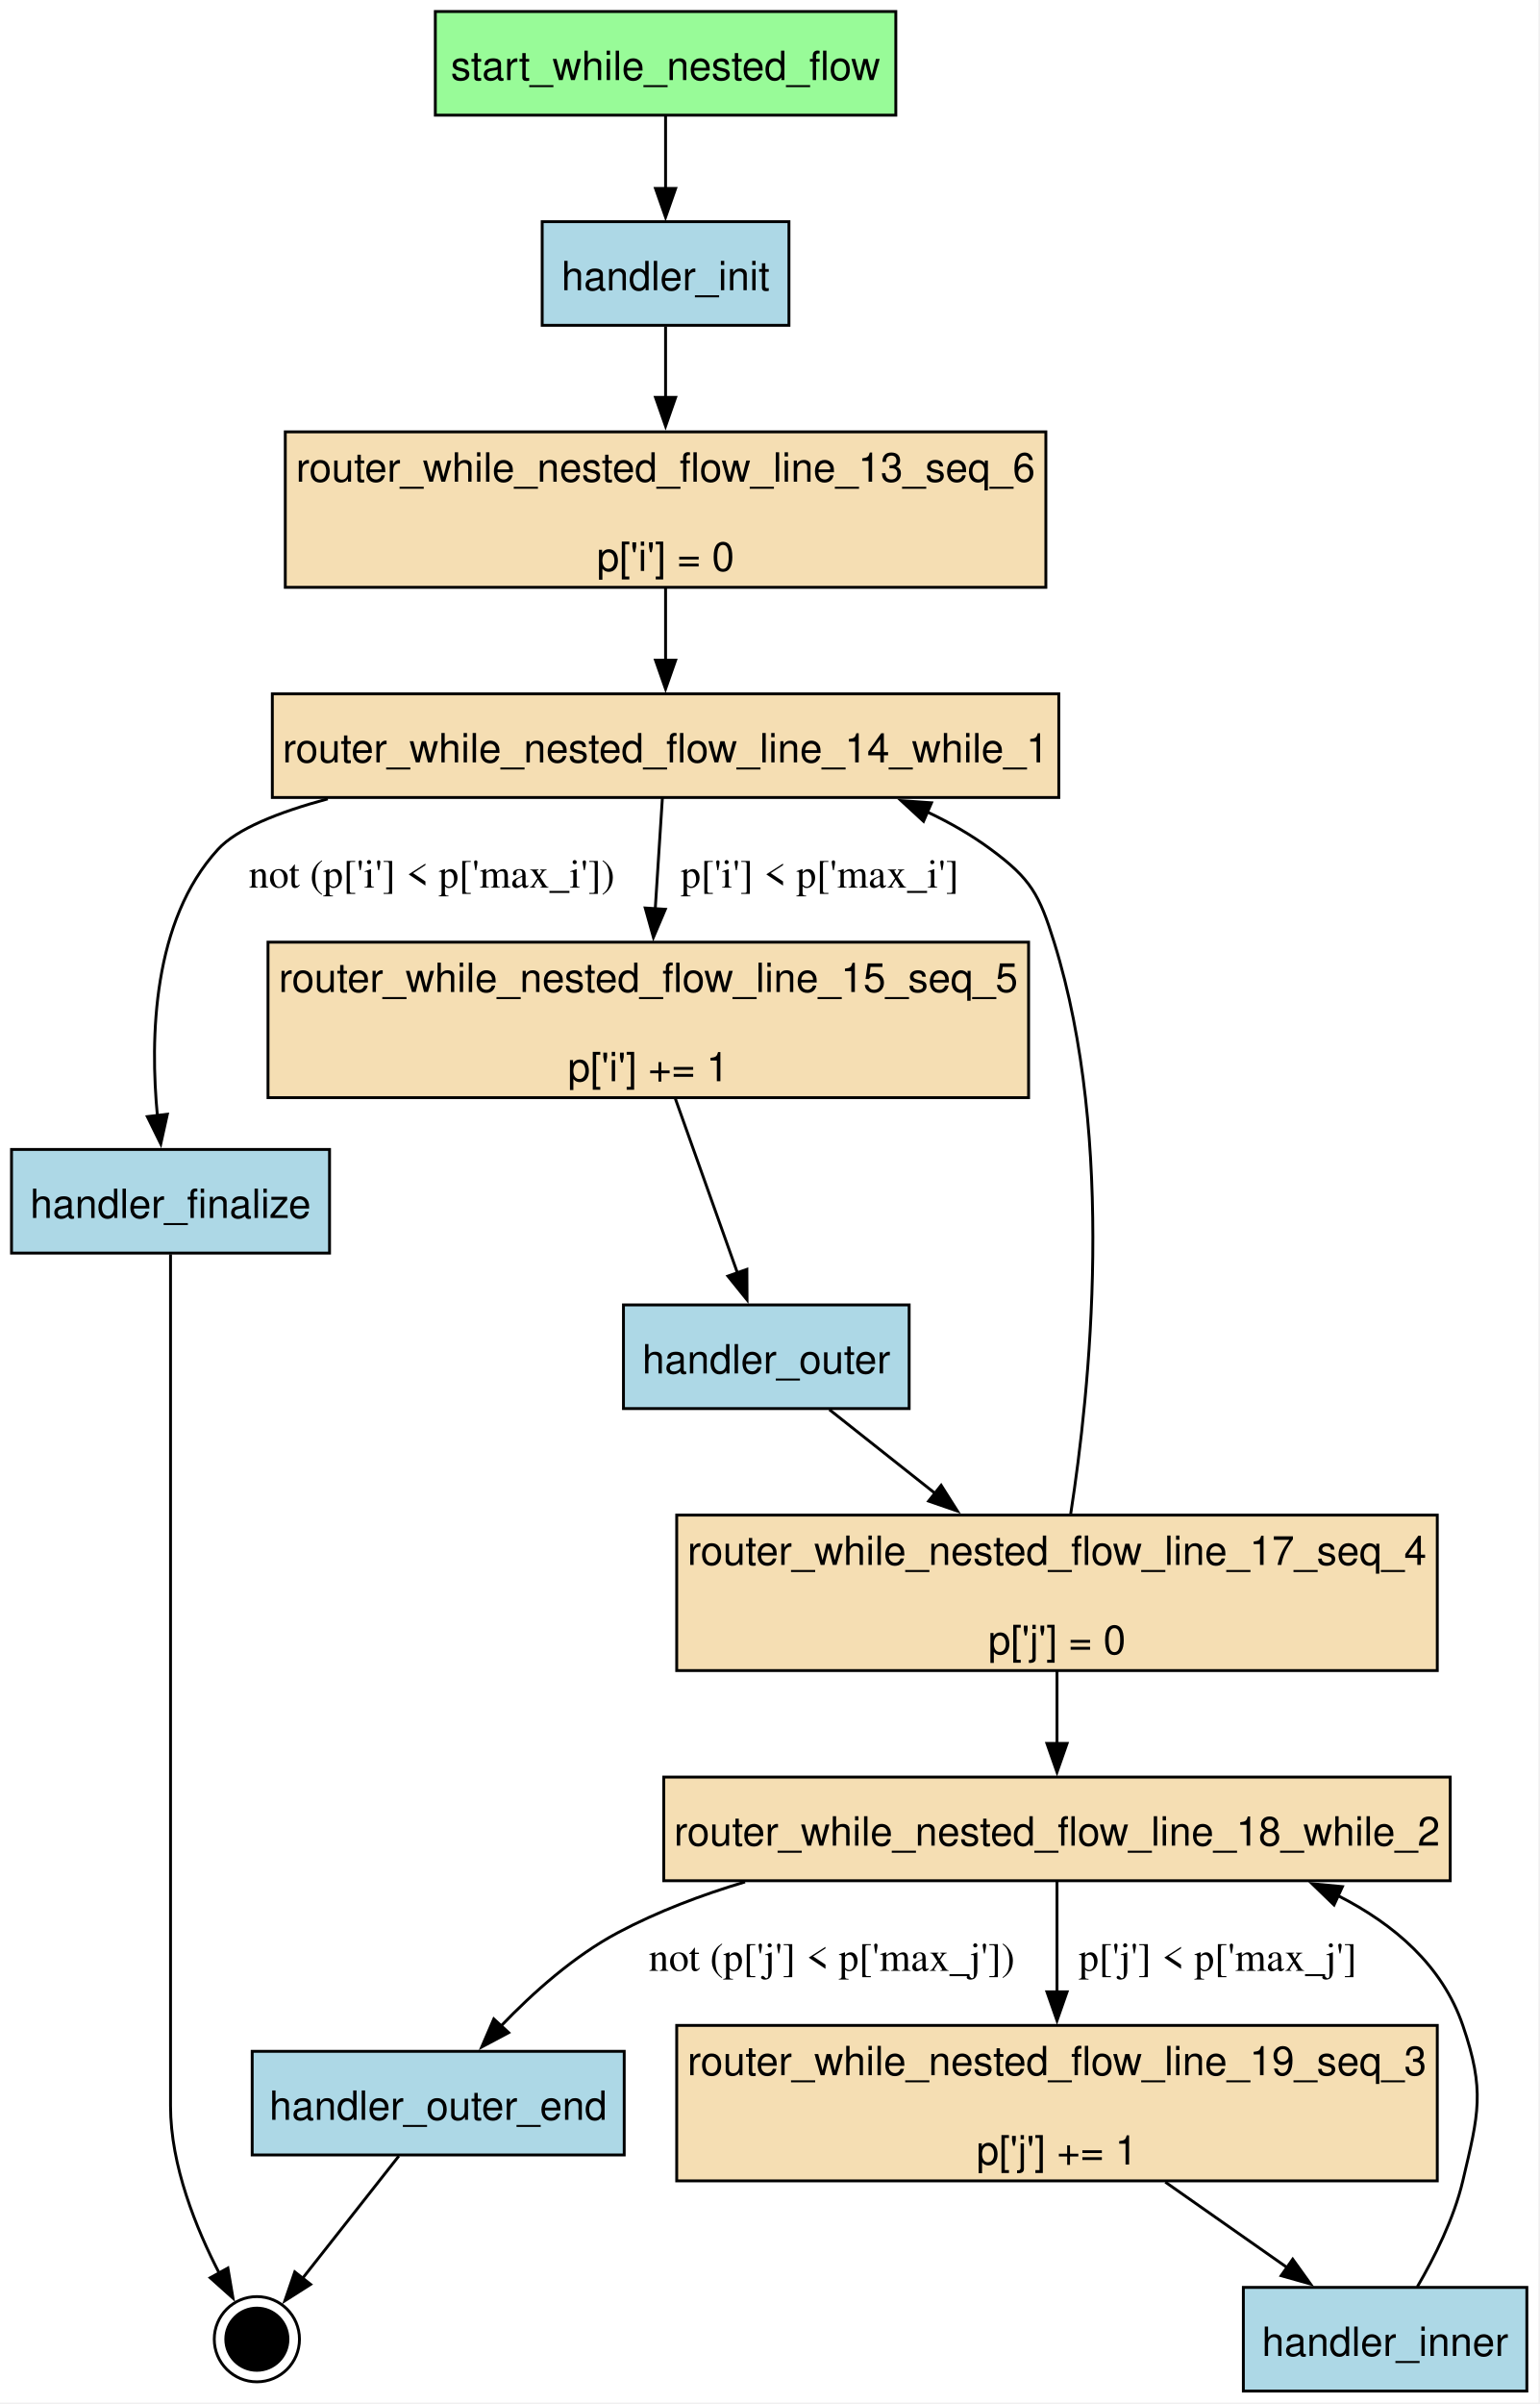
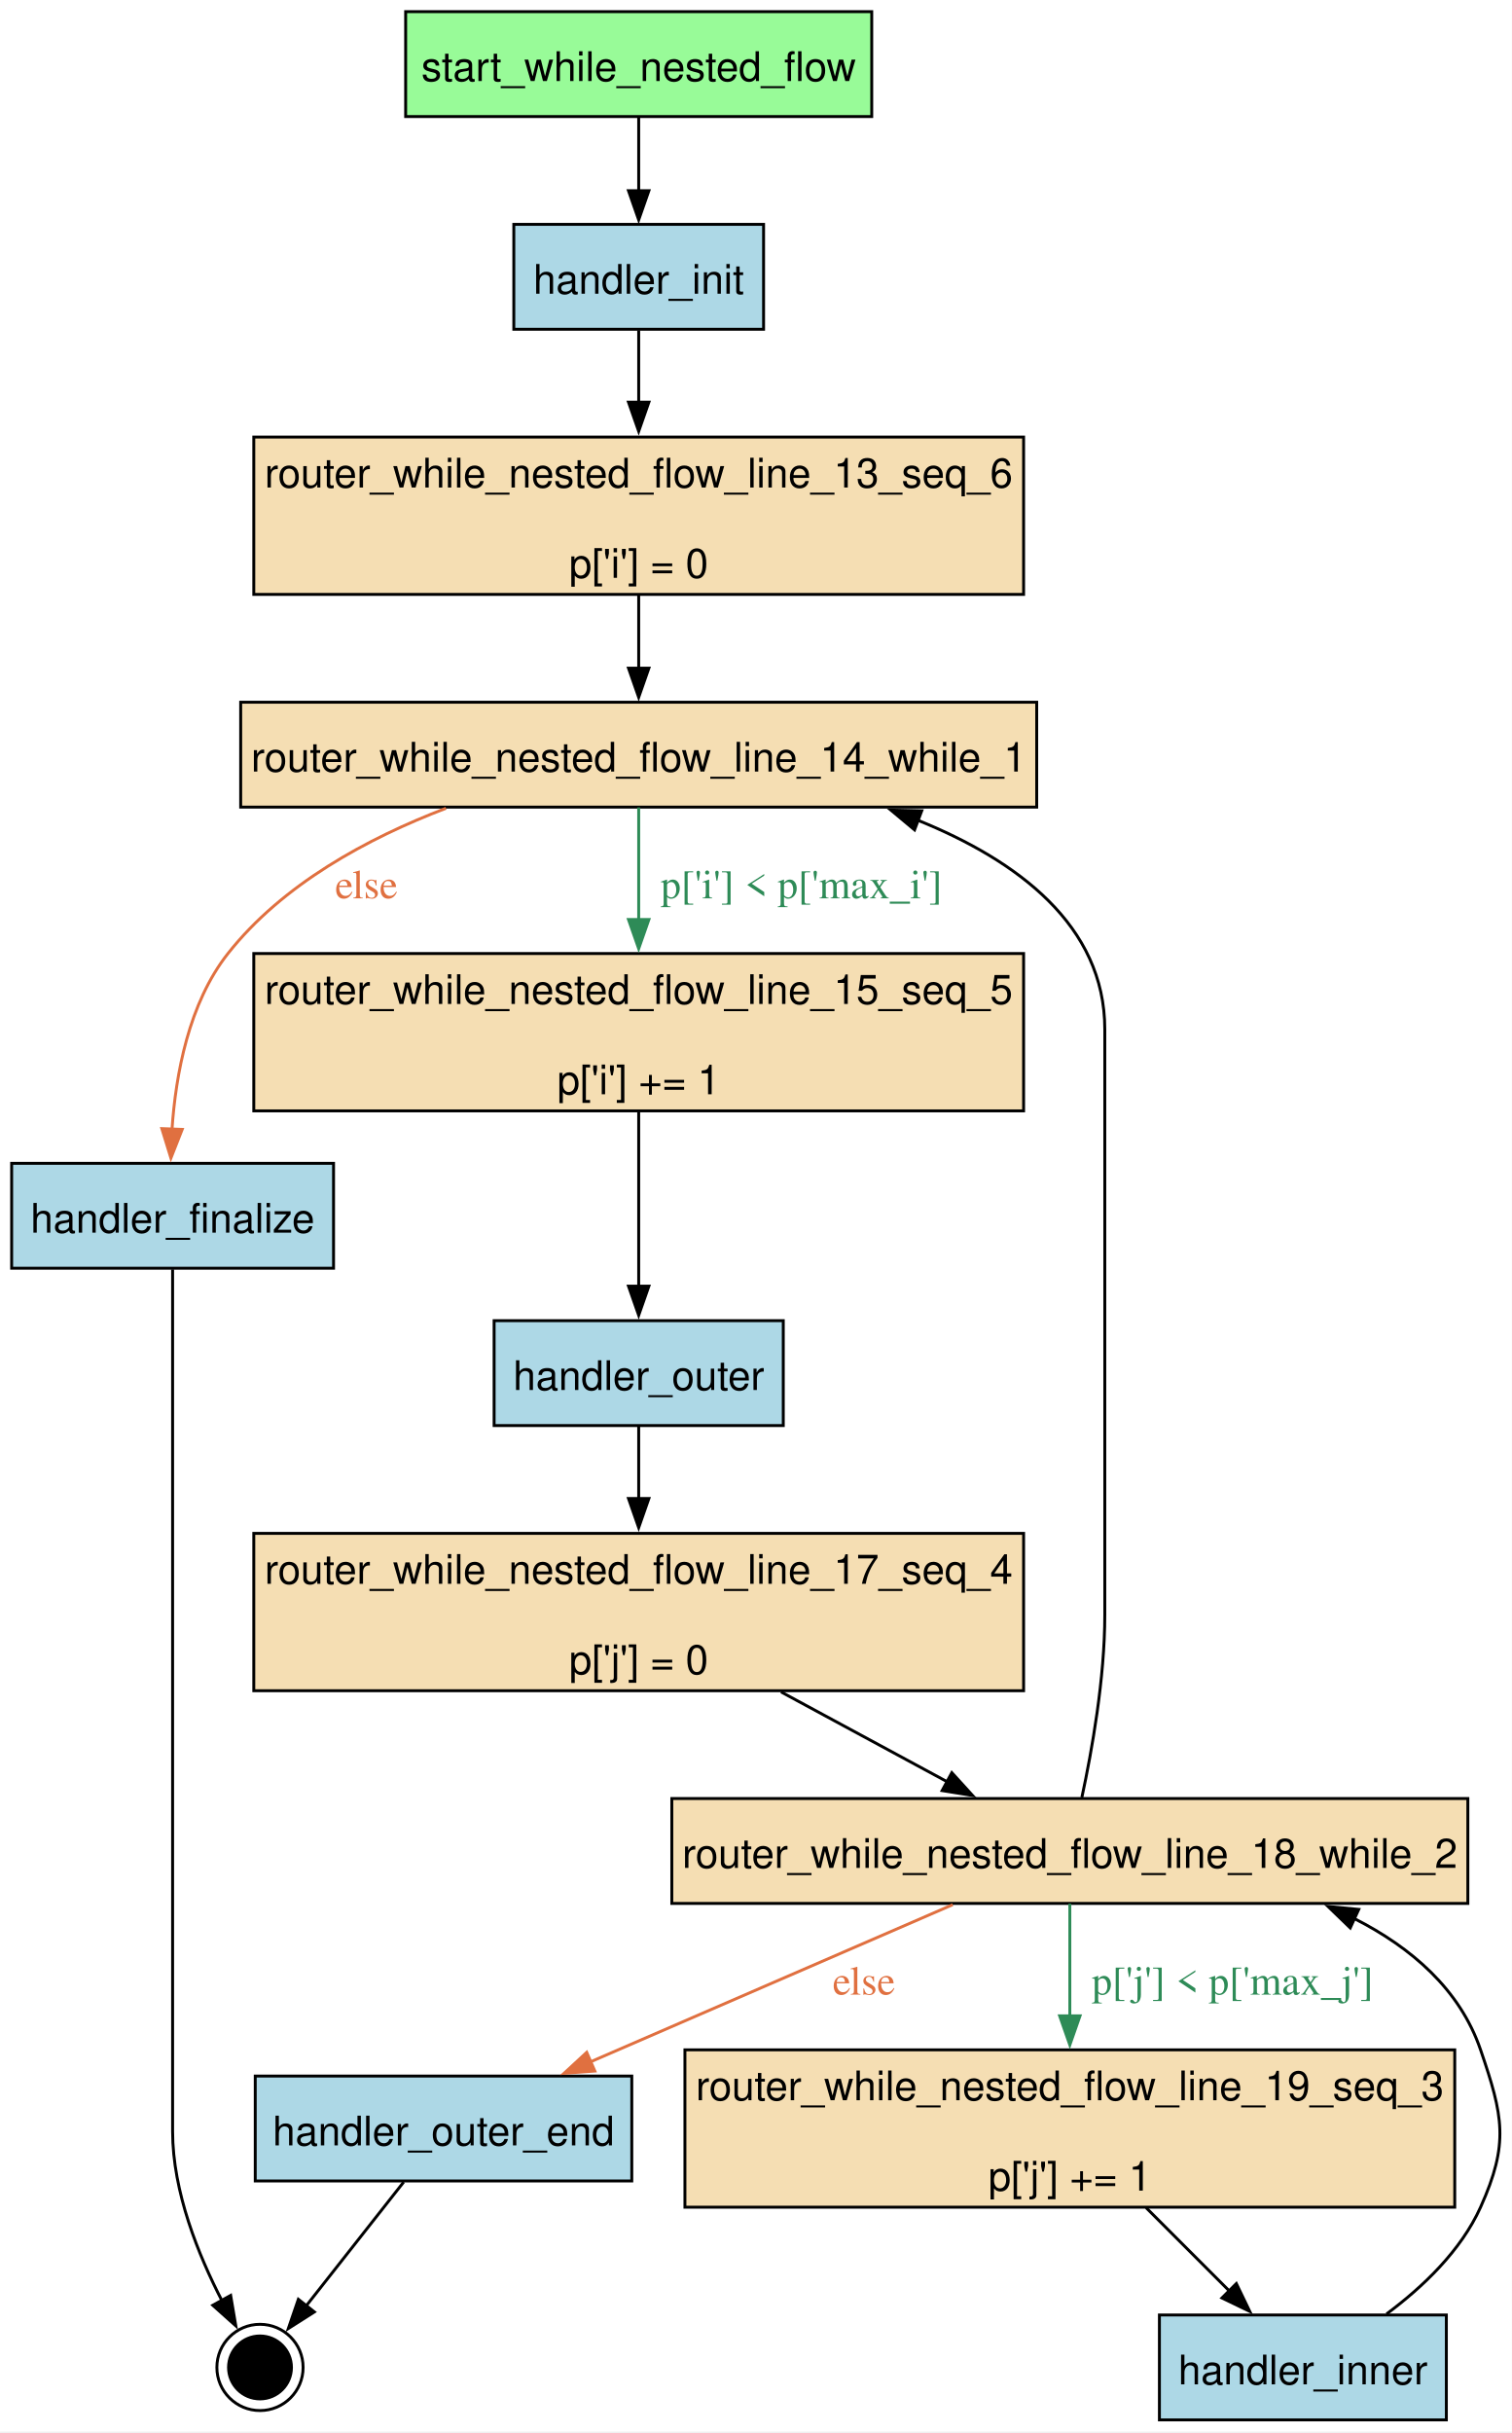
- <svg xmlns="http://www.w3.org/2000/svg" width="535pt" height="835pt" viewBox="0.00 0.00 535.00 835.00">
+ <svg xmlns="http://www.w3.org/2000/svg" width="519pt" height="835pt" viewBox="0.00 0.00 519.00 835.00">
  <g id="graph0" class="graph" transform="scale(1 1) rotate(0) translate(4 830.5)">
-     <polygon fill="white" stroke="none" points="-4,4 -4,-830.5 530.5,-830.5 530.5,4 -4,4" />
+     <polygon fill="white" stroke="none" points="-4,4 -4,-830.5 514.99,-830.5 514.99,4 -4,4" />
    <g id="node1" class="node">
-       <polygon fill="palegreen" stroke="black" points="307.25,-826.5 147.25,-826.5 147.25,-790.5 307.25,-790.5 307.25,-826.5" />
-       <text xml:space="preserve" text-anchor="middle" x="227.25" y="-802.7" font-family="Helvetica,sans-Serif" font-size="14.00">start_while_nested_flow</text>
+       <polygon fill="palegreen" stroke="black" points="295.25,-826.5 135.25,-826.5 135.25,-790.5 295.25,-790.5 295.25,-826.5" />
+       <text xml:space="preserve" text-anchor="middle" x="215.25" y="-802.7" font-family="Helvetica,sans-Serif" font-size="14.00">start_while_nested_flow</text>
    </g>
    <g id="node3" class="node">
-       <polygon fill="lightblue" stroke="black" points="270.12,-753.5 184.38,-753.5 184.38,-717.5 270.12,-717.5 270.12,-753.5" />
-       <text xml:space="preserve" text-anchor="middle" x="227.25" y="-729.7" font-family="Helvetica,sans-Serif" font-size="14.00">handler_init</text>
+       <polygon fill="lightblue" stroke="black" points="258.12,-753.5 172.38,-753.5 172.38,-717.5 258.12,-717.5 258.12,-753.5" />
+       <text xml:space="preserve" text-anchor="middle" x="215.25" y="-729.7" font-family="Helvetica,sans-Serif" font-size="14.00">handler_init</text>
    </g>
    <g id="edge1" class="edge">
-       <path fill="none" stroke="black" d="M227.25,-790.31C227.25,-782.73 227.25,-773.6 227.25,-765.04" />
-       <polygon fill="black" stroke="black" points="230.75,-765.04 227.25,-755.04 223.75,-765.04 230.75,-765.04" />
+       <path fill="none" stroke="black" d="M215.25,-790.31C215.25,-782.73 215.25,-773.6 215.25,-765.04" />
+       <polygon fill="black" stroke="black" points="218.75,-765.04 215.25,-755.04 211.75,-765.04 218.75,-765.04" />
    </g>
    <g id="node2" class="node">
      <polygon fill="lightblue" stroke="black" points="110.5,-431.25 0,-431.25 0,-395.25 110.5,-395.25 110.5,-431.25" />
      <text xml:space="preserve" text-anchor="middle" x="55.25" y="-407.45" font-family="Helvetica,sans-Serif" font-size="14.00">handler_finalize</text>
    </g>
    <g id="node13" class="node">
      <ellipse fill="black" stroke="black" cx="85.25" cy="-18" rx="10.8" ry="10.8" />
      <ellipse fill="none" stroke="black" cx="85.25" cy="-18" rx="14.8" ry="14.8" />
    </g>
    <g id="edge14" class="edge">
      <path fill="none" stroke="black" d="M55.25,-394.86C55.25,-376.91 55.25,-348.13 55.25,-323.25 55.25,-323.25 55.25,-323.25 55.25,-99 55.25,-78.27 64.19,-56.33 72.31,-40.68" />
      <polygon fill="black" stroke="black" points="75.18,-42.72 76.95,-32.27 69.05,-39.34 75.18,-42.72" />
    </g>
    <g id="node7" class="node">
-       <polygon fill="wheat" stroke="black" points="359.38,-680.5 95.12,-680.5 95.12,-626.5 359.38,-626.5 359.38,-680.5" />
-       <text xml:space="preserve" text-anchor="middle" x="227.25" y="-663.2" font-family="Helvetica,sans-Serif" font-size="14.00">router_while_nested_flow_line_13_seq_6</text>
-       <text xml:space="preserve" text-anchor="middle" x="227.25" y="-632.2" font-family="Helvetica,sans-Serif" font-size="14.00">p['i'] = 0</text>
+       <polygon fill="wheat" stroke="black" points="347.38,-680.5 83.12,-680.5 83.12,-626.5 347.38,-626.5 347.38,-680.5" />
+       <text xml:space="preserve" text-anchor="middle" x="215.25" y="-663.2" font-family="Helvetica,sans-Serif" font-size="14.00">router_while_nested_flow_line_13_seq_6</text>
+       <text xml:space="preserve" text-anchor="middle" x="215.25" y="-632.2" font-family="Helvetica,sans-Serif" font-size="14.00">p['i'] = 0</text>
    </g>
    <g id="edge2" class="edge">
-       <path fill="none" stroke="black" d="M227.25,-717.14C227.25,-709.79 227.25,-700.92 227.25,-692.2" />
-       <polygon fill="black" stroke="black" points="230.75,-692.47 227.25,-682.47 223.75,-692.47 230.75,-692.47" />
+       <path fill="none" stroke="black" d="M215.25,-717.14C215.25,-709.79 215.25,-700.92 215.25,-692.2" />
+       <polygon fill="black" stroke="black" points="218.75,-692.47 215.25,-682.47 211.75,-692.47 218.75,-692.47" />
    </g>
    <g id="node4" class="node">
-       <polygon fill="lightblue" stroke="black" points="526.5,-36 428,-36 428,0 526.5,0 526.5,-36" />
-       <text xml:space="preserve" text-anchor="middle" x="477.25" y="-12.2" font-family="Helvetica,sans-Serif" font-size="14.00">handler_inner</text>
+       <polygon fill="lightblue" stroke="black" points="492.5,-36 394,-36 394,0 492.5,0 492.5,-36" />
+       <text xml:space="preserve" text-anchor="middle" x="443.25" y="-12.2" font-family="Helvetica,sans-Serif" font-size="14.00">handler_inner</text>
    </g>
    <g id="node11" class="node">
      <polygon fill="wheat" stroke="black" points="499.88,-213.25 226.62,-213.25 226.62,-177.25 499.88,-177.25 499.88,-213.25" />
      <text xml:space="preserve" text-anchor="middle" x="363.25" y="-189.45" font-family="Helvetica,sans-Serif" font-size="14.00">router_while_nested_flow_line_18_while_2</text>
    </g>
    <g id="edge12" class="edge">
-       <path fill="none" stroke="black" d="M488.44,-36.21C494.42,-46.44 501.17,-59.94 504.25,-73 509.76,-96.36 512.02,-104.29 504.25,-127 497.15,-147.76 480.45,-162.11 460.94,-172.04" />
+       <path fill="none" stroke="black" d="M471.98,-36.36C484.36,-45.55 497.51,-58.04 504.25,-73 514.1,-94.88 512.02,-104.29 504.25,-127 497.15,-147.76 480.45,-162.11 460.94,-172.04" />
      <polygon fill="black" stroke="black" points="459.51,-168.84 451.89,-176.2 462.43,-175.2 459.51,-168.84" />
    </g>
    <g id="node5" class="node">
-       <polygon fill="lightblue" stroke="black" points="311.88,-377.25 212.62,-377.25 212.62,-341.25 311.88,-341.25 311.88,-377.25" />
-       <text xml:space="preserve" text-anchor="middle" x="262.25" y="-353.45" font-family="Helvetica,sans-Serif" font-size="14.00">handler_outer</text>
+       <polygon fill="lightblue" stroke="black" points="264.88,-377.25 165.62,-377.25 165.62,-341.25 264.88,-341.25 264.88,-377.25" />
+       <text xml:space="preserve" text-anchor="middle" x="215.25" y="-353.45" font-family="Helvetica,sans-Serif" font-size="14.00">handler_outer</text>
    </g>
    <g id="node10" class="node">
-       <polygon fill="wheat" stroke="black" points="495.38,-304.25 231.12,-304.25 231.12,-250.25 495.38,-250.25 495.38,-304.25" />
-       <text xml:space="preserve" text-anchor="middle" x="363.25" y="-286.95" font-family="Helvetica,sans-Serif" font-size="14.00">router_while_nested_flow_line_17_seq_4</text>
-       <text xml:space="preserve" text-anchor="middle" x="363.25" y="-255.95" font-family="Helvetica,sans-Serif" font-size="14.00">p['j'] = 0</text>
+       <polygon fill="wheat" stroke="black" points="347.38,-304.25 83.12,-304.25 83.12,-250.25 347.38,-250.25 347.38,-304.25" />
+       <text xml:space="preserve" text-anchor="middle" x="215.25" y="-286.95" font-family="Helvetica,sans-Serif" font-size="14.00">router_while_nested_flow_line_17_seq_4</text>
+       <text xml:space="preserve" text-anchor="middle" x="215.25" y="-255.95" font-family="Helvetica,sans-Serif" font-size="14.00">p['j'] = 0</text>
    </g>
    <g id="edge8" class="edge">
-       <path fill="none" stroke="black" d="M284.17,-340.89C294.9,-332.39 308.21,-321.84 320.83,-311.85" />
-       <polygon fill="black" stroke="black" points="323,-314.6 328.66,-305.65 318.65,-309.11 323,-314.6" />
+       <path fill="none" stroke="black" d="M215.25,-340.89C215.25,-333.54 215.25,-324.67 215.25,-315.95" />
+       <polygon fill="black" stroke="black" points="218.75,-316.22 215.25,-306.22 211.75,-316.22 218.75,-316.22" />
    </g>
    <g id="node6" class="node">
      <polygon fill="lightblue" stroke="black" points="212.88,-118 83.62,-118 83.62,-82 212.88,-82 212.88,-118" />
      <text xml:space="preserve" text-anchor="middle" x="148.25" y="-94.2" font-family="Helvetica,sans-Serif" font-size="14.00">handler_outer_end</text>
    </g>
    <g id="edge15" class="edge">
      <path fill="none" stroke="black" d="M134.58,-81.64C124.68,-69.07 111.27,-52.05 100.94,-38.92" />
      <polygon fill="black" stroke="black" points="103.92,-37.05 94.98,-31.36 98.42,-41.38 103.92,-37.05" />
    </g>
    <g id="node8" class="node">
-       <polygon fill="wheat" stroke="black" points="363.88,-589.5 90.62,-589.5 90.62,-553.5 363.88,-553.5 363.88,-589.5" />
-       <text xml:space="preserve" text-anchor="middle" x="227.25" y="-565.7" font-family="Helvetica,sans-Serif" font-size="14.00">router_while_nested_flow_line_14_while_1</text>
+       <polygon fill="wheat" stroke="black" points="351.88,-589.5 78.62,-589.5 78.62,-553.5 351.88,-553.5 351.88,-589.5" />
+       <text xml:space="preserve" text-anchor="middle" x="215.25" y="-565.7" font-family="Helvetica,sans-Serif" font-size="14.00">router_while_nested_flow_line_14_while_1</text>
    </g>
    <g id="edge11" class="edge">
-       <path fill="none" stroke="black" d="M227.25,-626.31C227.25,-618.22 227.25,-609.28 227.25,-601.05" />
-       <polygon fill="black" stroke="black" points="230.75,-601.19 227.25,-591.19 223.75,-601.19 230.75,-601.19" />
+       <path fill="none" stroke="black" d="M215.25,-626.31C215.25,-618.22 215.25,-609.28 215.25,-601.05" />
+       <polygon fill="black" stroke="black" points="218.75,-601.19 215.25,-591.19 211.75,-601.19 218.75,-601.19" />
    </g>
    <g id="edge10" class="edge">
-       <path fill="none" stroke="black" d="M109.88,-553.02C92.48,-548.32 78.2,-542.54 71.75,-535.5 48.98,-510.68 48.09,-470.1 50.7,-442.8" />
-       <polygon fill="black" stroke="black" points="54.15,-443.49 51.86,-433.15 47.19,-442.66 54.15,-443.49" />
-       <text xml:space="preserve" text-anchor="middle" x="146" y="-522.2" font-family="Times,serif" font-size="14.00">not (p['i'] &lt; p['max_i'])</text>
+       <path fill="none" stroke="#e07040" d="M149.1,-553.1C122.14,-542.81 92.98,-526.99 74.25,-503.25 60.78,-486.18 56.3,-461.73 55.04,-442.78" />
+       <polygon fill="#e07040" stroke="#e07040" points="58.55,-442.9 54.67,-433.04 51.55,-443.17 58.55,-442.9" />
+       <text xml:space="preserve" text-anchor="middle" x="121.78" y="-522.2" font-family="Times,serif" font-size="14.00" fill="#e07040">else</text>
    </g>
    <g id="node9" class="node">
-       <polygon fill="wheat" stroke="black" points="353.38,-503.25 89.12,-503.25 89.12,-449.25 353.38,-449.25 353.38,-503.25" />
-       <text xml:space="preserve" text-anchor="middle" x="221.25" y="-485.95" font-family="Helvetica,sans-Serif" font-size="14.00">router_while_nested_flow_line_15_seq_5</text>
-       <text xml:space="preserve" text-anchor="middle" x="221.25" y="-454.95" font-family="Helvetica,sans-Serif" font-size="14.00">p['i'] += 1</text>
+       <polygon fill="wheat" stroke="black" points="347.38,-503.25 83.12,-503.25 83.12,-449.25 347.38,-449.25 347.38,-503.25" />
+       <text xml:space="preserve" text-anchor="middle" x="215.25" y="-485.95" font-family="Helvetica,sans-Serif" font-size="14.00">router_while_nested_flow_line_15_seq_5</text>
+       <text xml:space="preserve" text-anchor="middle" x="215.25" y="-454.95" font-family="Helvetica,sans-Serif" font-size="14.00">p['i'] += 1</text>
    </g>
    <g id="edge9" class="edge">
-       <path fill="none" stroke="black" d="M226.15,-553.4C225.45,-542.58 224.53,-528.16 223.66,-514.78" />
-       <polygon fill="black" stroke="black" points="227.17,-514.67 223.03,-504.92 220.18,-515.12 227.17,-514.67" />
-       <text xml:space="preserve" text-anchor="middle" x="280.84" y="-522.2" font-family="Times,serif" font-size="14.00">p['i'] &lt; p['max_i']</text>
+       <path fill="none" stroke="#2e8b57" d="M215.25,-553.4C215.25,-542.58 215.25,-528.16 215.25,-514.78" />
+       <polygon fill="#2e8b57" stroke="#2e8b57" points="218.75,-514.92 215.25,-504.92 211.75,-514.92 218.75,-514.92" />
+       <text xml:space="preserve" text-anchor="middle" x="271.12" y="-522.2" font-family="Times,serif" font-size="14.00" fill="#2e8b57">p['i'] &lt; p['max_i']</text>
    </g>
    <g id="edge7" class="edge">
-       <path fill="none" stroke="black" d="M230.66,-448.87C237.12,-430.74 245.68,-406.72 252.26,-388.26" />
-       <polygon fill="black" stroke="black" points="255.5,-389.61 255.56,-379.01 248.91,-387.26 255.5,-389.61" />
+       <path fill="none" stroke="black" d="M215.25,-448.87C215.25,-431 215.25,-407.4 215.25,-389.05" />
+       <polygon fill="black" stroke="black" points="218.75,-389.1 215.25,-379.1 211.75,-389.1 218.75,-389.1" />
+     </g>
+     <g id="edge6" class="edge">
+       <path fill="none" stroke="black" d="M264.12,-249.83C282.56,-239.87 303.36,-228.62 321.13,-219.02" />
+       <polygon fill="black" stroke="black" points="322.74,-222.12 329.87,-214.29 319.41,-215.97 322.74,-222.12" />
+     </g>
+     <g id="edge5" class="edge">
+       <path fill="none" stroke="#e07040" d="M323.06,-176.82C287.85,-161.55 236.5,-139.28 198.56,-122.82" />
+       <polygon fill="#e07040" stroke="#e07040" points="200.2,-119.72 189.63,-118.95 197.41,-126.14 200.2,-119.72" />
+       <text xml:space="preserve" text-anchor="middle" x="292.58" y="-145.95" font-family="Times,serif" font-size="14.00" fill="#e07040">else</text>
    </g>
    <g id="edge13" class="edge">
-       <path fill="none" stroke="black" d="M368.01,-304.65C374.68,-347.47 383.71,-434.24 362.25,-503.25 357.1,-519.82 354.21,-525.19 340.25,-535.5 333.47,-540.51 325.97,-544.81 318.14,-548.5" />
-       <polygon fill="black" stroke="black" points="316.88,-545.23 309.09,-552.41 319.65,-551.66 316.88,-545.23" />
-     </g>
-     <g id="edge6" class="edge">
-       <path fill="none" stroke="black" d="M363.25,-250.06C363.25,-241.97 363.25,-233.03 363.25,-224.8" />
-       <polygon fill="black" stroke="black" points="366.75,-224.94 363.25,-214.94 359.75,-224.94 366.75,-224.94" />
-     </g>
-     <g id="edge5" class="edge">
-       <path fill="none" stroke="black" d="M254.86,-176.84C239.57,-172.27 224.43,-166.51 210.75,-159.25 195.51,-151.16 181.21,-138.39 170.15,-126.87" />
-       <polygon fill="black" stroke="black" points="172.73,-124.5 163.38,-119.51 167.57,-129.24 172.73,-124.5" />
-       <text xml:space="preserve" text-anchor="middle" x="285" y="-145.95" font-family="Times,serif" font-size="14.00">not (p['j'] &lt; p['max_j'])</text>
+       <path fill="none" stroke="black" d="M367.38,-213.62C370.85,-229.75 375.25,-254.48 375.25,-276.25 375.25,-477.25 375.25,-477.25 375.25,-477.25 375.25,-512.94 345.16,-535.22 311.08,-548.99" />
+       <polygon fill="black" stroke="black" points="309.95,-545.68 301.82,-552.47 312.41,-552.23 309.95,-545.68" />
    </g>
    <g id="node12" class="node">
      <polygon fill="wheat" stroke="black" points="495.38,-127 231.12,-127 231.12,-73 495.38,-73 495.38,-127" />
      <text xml:space="preserve" text-anchor="middle" x="363.25" y="-109.7" font-family="Helvetica,sans-Serif" font-size="14.00">router_while_nested_flow_line_19_seq_3</text>
      <text xml:space="preserve" text-anchor="middle" x="363.25" y="-78.7" font-family="Helvetica,sans-Serif" font-size="14.00">p['j'] += 1</text>
    </g>
    <g id="edge4" class="edge">
-       <path fill="none" stroke="black" d="M363.25,-177.15C363.25,-166.33 363.25,-151.91 363.25,-138.53" />
-       <polygon fill="black" stroke="black" points="366.75,-138.67 363.25,-128.67 359.75,-138.67 366.75,-138.67" />
-       <text xml:space="preserve" text-anchor="middle" x="419.12" y="-145.95" font-family="Times,serif" font-size="14.00">p['j'] &lt; p['max_j']</text>
+       <path fill="none" stroke="#2e8b57" d="M363.25,-177.15C363.25,-166.33 363.25,-151.91 363.25,-138.53" />
+       <polygon fill="#2e8b57" stroke="#2e8b57" points="366.75,-138.67 363.25,-128.67 359.75,-138.67 366.75,-138.67" />
+       <text xml:space="preserve" text-anchor="middle" x="419.12" y="-145.95" font-family="Times,serif" font-size="14.00" fill="#2e8b57">p['j'] &lt; p['max_j']</text>
    </g>
    <g id="edge3" class="edge">
-       <path fill="none" stroke="black" d="M400.89,-72.58C414.57,-62.99 429.93,-52.21 443.27,-42.85" />
-       <polygon fill="black" stroke="black" points="445.15,-45.8 451.33,-37.19 441.13,-40.07 445.15,-45.8" />
+       <path fill="none" stroke="black" d="M389.44,-72.81C398.66,-63.59 408.98,-53.27 418.1,-44.15" />
+       <polygon fill="black" stroke="black" points="420.41,-46.79 425.01,-37.24 415.46,-41.84 420.41,-46.79" />
    </g>
  </g>
</svg>
